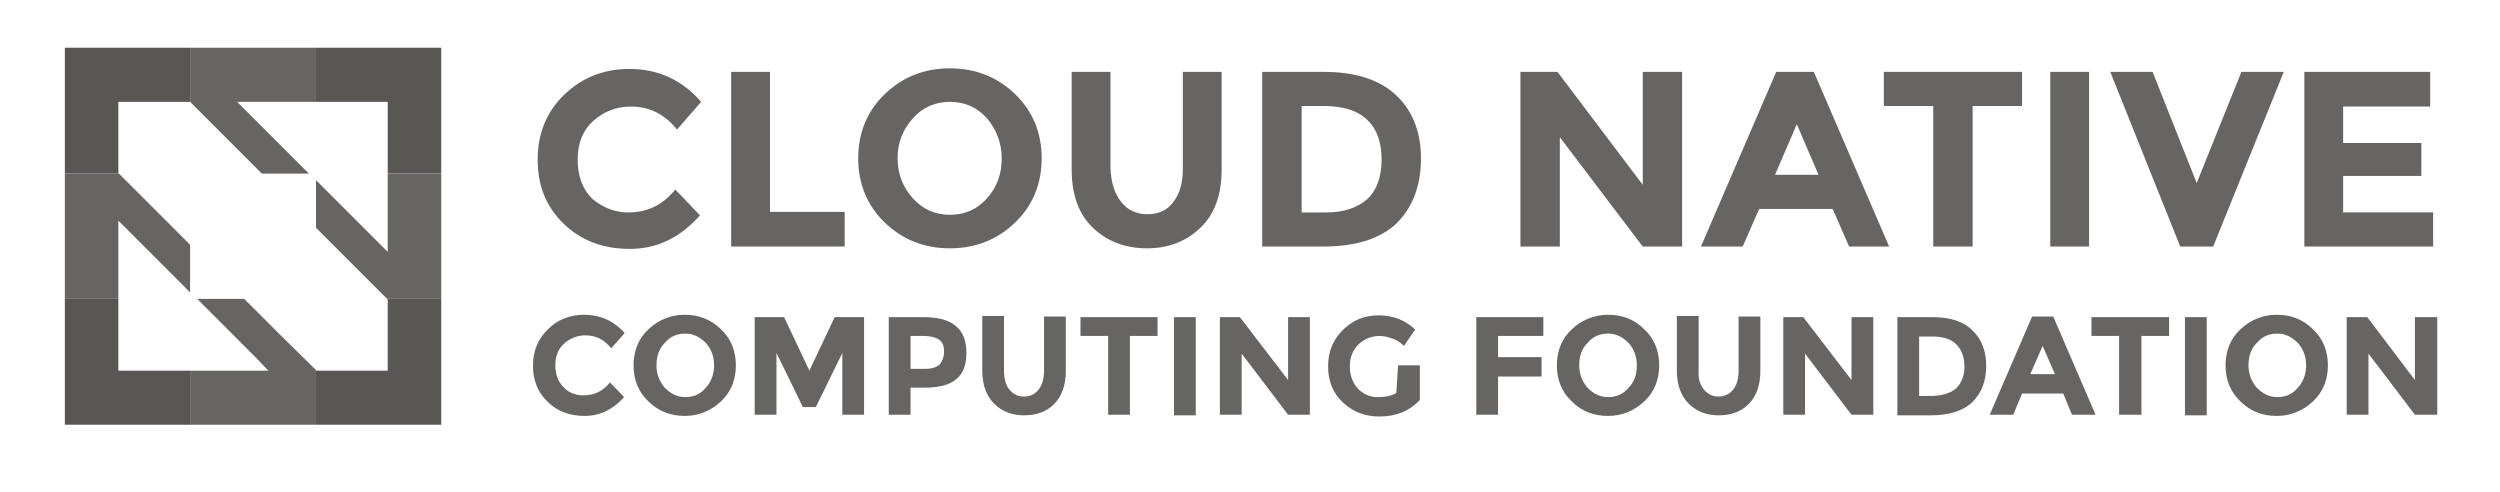
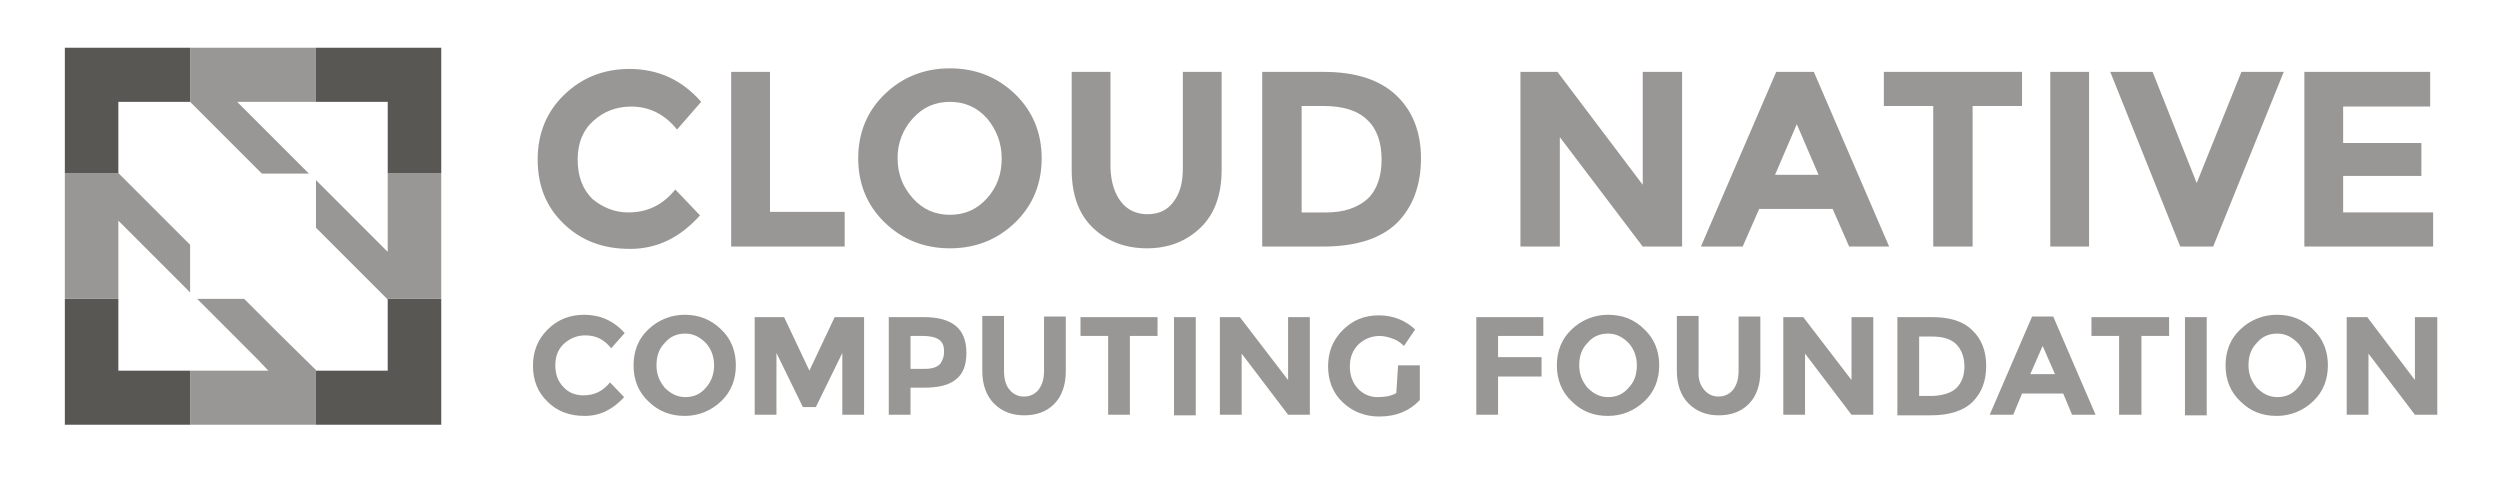
<svg xmlns="http://www.w3.org/2000/svg" width="122" height="24" fill="none">
-   <path d="M30.658 10.367c.947 0 1.693-.373 2.296-1.12l1.206 1.263c-.976 1.091-2.096 1.636-3.416 1.636-1.32 0-2.382-.402-3.243-1.234-.86-.832-1.263-1.865-1.263-3.128 0-1.263.43-2.325 1.292-3.157.86-.832 1.923-1.263 3.186-1.263 1.406 0 2.582.545 3.5 1.607l-1.176 1.35c-.602-.747-1.349-1.12-2.238-1.12-.718 0-1.32.23-1.837.689-.517.459-.775 1.09-.775 1.894 0 .804.23 1.435.717 1.923.488.402 1.062.66 1.751.66Zm5.023 1.664V3.508h1.894v6.83h3.645v1.694h-5.54Zm13.862-1.176c-.861.832-1.923 1.263-3.186 1.263s-2.325-.43-3.186-1.263c-.86-.832-1.291-1.894-1.291-3.128 0-1.235.43-2.296 1.291-3.129.861-.832 1.923-1.263 3.186-1.263s2.325.431 3.186 1.263c.86.833 1.291 1.894 1.291 3.129 0 1.234-.43 2.296-1.291 3.128Zm-.66-3.128c0-.747-.259-1.407-.718-1.952-.488-.545-1.09-.804-1.808-.804s-1.32.259-1.808.804a2.807 2.807 0 0 0-.746 1.952c0 .774.258 1.406.746 1.951.488.545 1.09.804 1.808.804.717 0 1.32-.259 1.808-.804s.718-1.177.718-1.951Zm5.826 2.123c.315.402.746.603 1.291.603.545 0 .976-.2 1.263-.603.316-.402.459-.947.459-1.607V3.508h1.894v4.764c0 1.234-.344 2.181-1.033 2.841-.689.66-1.55 1.005-2.612 1.005-1.061 0-1.951-.345-2.64-1.005-.689-.66-1.033-1.607-1.033-2.841V3.508h1.894v4.706c.029.69.2 1.234.517 1.636ZM68.11 4.627c.804.746 1.234 1.78 1.234 3.1s-.401 2.382-1.176 3.156c-.804.775-2.01 1.149-3.616 1.149h-2.956V3.508h3.013c1.521 0 2.698.373 3.501 1.119Zm-1.377 5.08c.459-.43.689-1.09.689-1.923 0-.832-.23-1.492-.69-1.923-.458-.46-1.176-.689-2.152-.689H63.52v5.195h1.206c.86 0 1.52-.23 2.009-.66Zm13.431-6.2h1.923v8.524h-1.923L76.12 6.693v5.338h-1.923V3.508h1.808l4.161 5.51v-5.51Zm10.074 8.524-.804-1.836h-3.587l-.804 1.836h-2.037l3.673-8.523h1.837l3.674 8.523h-1.952Zm-2.554-5.97-1.062 2.47h2.123l-1.061-2.47Zm8.58-.889v6.86h-1.922v-6.86h-2.41V3.508h6.744v1.664h-2.411Zm3.789-1.664h1.894v8.523h-1.894V3.508Zm7.146 5.424 2.182-5.424h2.066l-3.444 8.523h-1.607l-3.415-8.523h2.066l2.152 5.424Zm11.394-5.424V5.2h-4.247v1.78h3.817v1.607h-3.817v1.779h4.391v1.664h-6.285V3.508h6.141ZM28.477 19.293c.517 0 .947-.201 1.291-.632l.69.718c-.546.602-1.177.918-1.924.918-.746 0-1.348-.23-1.808-.689-.488-.459-.717-1.062-.717-1.75 0-.718.23-1.292.717-1.78.488-.488 1.09-.717 1.78-.717.775 0 1.435.287 1.98.89l-.66.745c-.345-.43-.746-.63-1.263-.63-.402 0-.746.143-1.033.4-.287.26-.43.604-.43 1.063 0 .459.143.803.401 1.062.258.287.603.402.976.402Zm6.716.287c-.488.459-1.09.717-1.78.717-.688 0-1.291-.23-1.78-.718-.487-.459-.716-1.061-.716-1.75 0-.689.229-1.292.717-1.75a2.543 2.543 0 0 1 1.78-.718c.688 0 1.29.23 1.779.717.488.46.717 1.062.717 1.75 0 .69-.23 1.292-.717 1.752Zm-.345-1.751c0-.43-.143-.804-.401-1.09-.288-.288-.603-.46-1.005-.46-.402 0-.746.143-1.005.46-.286.286-.401.66-.401 1.09 0 .43.143.775.401 1.09.288.287.603.46 1.005.46.402 0 .746-.144 1.005-.46.258-.287.401-.66.401-1.09Zm6.257-.603-1.292 2.64h-.631l-1.291-2.64v3.014h-1.062v-4.764h1.435l1.234 2.611 1.234-2.611h1.435v4.764h-1.062v-3.014Zm5.539-1.32c.344.287.517.717.517 1.32 0 .603-.173 1.033-.517 1.292-.344.287-.861.401-1.579.401h-.631v1.32h-1.062v-4.764h1.693c.718 0 1.235.144 1.579.43Zm-.775 1.865a.974.974 0 0 0 .2-.631c0-.287-.085-.46-.257-.574-.173-.115-.43-.172-.775-.172h-.603V18h.718c.344 0 .573-.086.717-.23Zm3.387 1.235a.87.87 0 0 0 .717.344.87.87 0 0 0 .718-.345c.172-.23.258-.516.258-.918v-2.64h1.062v2.669c0 .689-.201 1.234-.574 1.607-.373.373-.861.545-1.464.545s-1.09-.2-1.464-.574c-.373-.373-.574-.918-.574-1.607v-2.669h1.062v2.698c0 .373.086.689.259.89Zm5.883-2.612v3.846h-1.062v-3.846h-1.349v-.918h3.76v.918h-1.349Zm2.152-.918h1.062v4.792h-1.062v-4.793Zm5.568 0h1.062v4.764H62.86l-2.267-2.985v2.985H59.53v-4.764h.976l2.353 3.07v-3.07Zm5.367 2.353h1.062v1.693c-.488.517-1.12.804-1.98.804-.689 0-1.292-.23-1.78-.69-.488-.458-.717-1.061-.717-1.75 0-.717.23-1.291.717-1.78.488-.487 1.062-.717 1.751-.717.689 0 1.292.23 1.78.69l-.546.803c-.2-.201-.402-.316-.603-.373a1.856 1.856 0 0 0-.573-.115c-.402 0-.747.143-1.034.402-.287.287-.43.631-.43 1.09 0 .46.143.804.402 1.09.258.26.574.403.947.403s.689-.058.918-.201l.086-1.35Zm7.089-2.354v.919h-2.21v1.033h2.124v.947h-2.124v1.866h-1.062v-4.764h3.272Zm4.936 4.104c-.488.46-1.09.718-1.779.718-.718 0-1.291-.23-1.78-.718-.487-.459-.717-1.061-.717-1.75 0-.689.23-1.292.718-1.75a2.543 2.543 0 0 1 1.779-.718c.718 0 1.291.23 1.78.717.487.46.717 1.062.717 1.75 0 .69-.23 1.292-.718 1.752Zm-.373-1.75c0-.43-.143-.804-.401-1.09-.288-.288-.603-.46-1.005-.46-.402 0-.746.143-1.004.46-.288.286-.402.66-.402 1.09 0 .43.143.775.401 1.09.287.287.603.46 1.005.46.402 0 .746-.144 1.005-.46.286-.287.401-.66.401-1.09Zm3.272 1.177a.87.87 0 0 0 .718.344.87.87 0 0 0 .717-.345c.172-.23.258-.516.258-.918v-2.64h1.062v2.669c0 .689-.2 1.234-.574 1.607-.373.373-.86.545-1.463.545-.603 0-1.091-.2-1.464-.574-.373-.373-.574-.918-.574-1.607v-2.669h1.062v2.698c-.029.373.086.689.258.89Zm7.204-3.53h1.062v4.764h-1.062l-2.268-2.985v2.985h-1.061v-4.764H88l2.354 3.07v-3.07Zm5.883.63c.46.431.689 1.005.689 1.752 0 .746-.23 1.32-.66 1.75-.43.43-1.12.66-2.038.66h-1.636v-4.793h1.694c.86 0 1.52.201 1.951.632Zm-.775 2.842c.259-.258.402-.603.402-1.062 0-.459-.143-.832-.402-1.09-.258-.259-.66-.373-1.205-.373h-.603v2.898h.689c.488-.029.861-.143 1.12-.373Zm5.654 1.292-.43-1.034h-2.01l-.43 1.034h-1.148l2.067-4.793h1.033l2.066 4.793h-1.148Zm-1.435-3.358-.603 1.377h1.206l-.603-1.377Zm4.822-.488v3.846h-1.091v-3.846h-1.349v-.918h3.789v.918h-1.349Zm2.123-.918h1.062v4.792h-1.062v-4.793Zm6.257 4.103a2.544 2.544 0 0 1-1.779.718c-.718 0-1.292-.23-1.78-.718-.488-.459-.717-1.061-.717-1.75 0-.689.229-1.292.717-1.75a2.545 2.545 0 0 1 1.78-.718c.717 0 1.291.23 1.779.717.488.46.718 1.062.718 1.75 0 .69-.23 1.292-.718 1.752Zm-.344-1.75c0-.43-.144-.804-.402-1.09-.287-.288-.603-.46-1.005-.46-.401 0-.746.143-1.004.46-.287.286-.402.66-.402 1.09 0 .43.144.775.402 1.09.287.287.603.46 1.004.46.402 0 .747-.144 1.005-.46.258-.287.402-.66.402-1.09Zm5.309-2.354h1.091v4.765h-1.091l-2.267-2.985v2.985h-1.062v-4.764h1.004l2.325 3.07v-3.07Z" fill="#666564" />
+   <path d="M30.658 10.367c.947 0 1.693-.373 2.296-1.12l1.206 1.263c-.976 1.091-2.096 1.636-3.416 1.636-1.32 0-2.382-.402-3.243-1.234-.86-.832-1.263-1.865-1.263-3.128 0-1.263.43-2.325 1.292-3.157.86-.832 1.923-1.263 3.186-1.263 1.406 0 2.582.545 3.5 1.607l-1.176 1.35c-.602-.747-1.349-1.12-2.238-1.12-.718 0-1.32.23-1.837.689-.517.459-.775 1.09-.775 1.894 0 .804.23 1.435.717 1.923.488.402 1.062.66 1.751.66Zm5.023 1.664V3.508h1.894v6.83h3.645v1.694h-5.54Zm13.862-1.176c-.861.832-1.923 1.263-3.186 1.263s-2.325-.43-3.186-1.263c-.86-.832-1.291-1.894-1.291-3.128 0-1.235.43-2.296 1.291-3.129.861-.832 1.923-1.263 3.186-1.263s2.325.431 3.186 1.263c.86.833 1.291 1.894 1.291 3.129 0 1.234-.43 2.296-1.291 3.128Zm-.66-3.128c0-.747-.259-1.407-.718-1.952-.488-.545-1.09-.804-1.808-.804s-1.32.259-1.808.804a2.807 2.807 0 0 0-.746 1.952c0 .774.258 1.406.746 1.951.488.545 1.09.804 1.808.804.717 0 1.32-.259 1.808-.804s.718-1.177.718-1.951Zm5.826 2.123c.315.402.746.603 1.291.603.545 0 .976-.2 1.263-.603.316-.402.459-.947.459-1.607V3.508h1.894v4.764c0 1.234-.344 2.181-1.033 2.841-.689.66-1.55 1.005-2.612 1.005-1.061 0-1.951-.345-2.64-1.005-.689-.66-1.033-1.607-1.033-2.841V3.508h1.894v4.706c.029.69.2 1.234.517 1.636ZM68.11 4.627c.804.746 1.234 1.78 1.234 3.1s-.401 2.382-1.176 3.156c-.804.775-2.01 1.149-3.616 1.149h-2.956V3.508h3.013c1.521 0 2.698.373 3.501 1.119Zm-1.377 5.08c.459-.43.689-1.09.689-1.923 0-.832-.23-1.492-.69-1.923-.458-.46-1.176-.689-2.152-.689H63.52v5.195h1.206c.86 0 1.52-.23 2.009-.66Zm13.431-6.2h1.923v8.524h-1.923L76.12 6.693v5.338h-1.923V3.508h1.808l4.161 5.51v-5.51Zm10.074 8.524-.804-1.836h-3.587l-.804 1.836h-2.037l3.673-8.523h1.837l3.674 8.523h-1.952Zm-2.554-5.97-1.062 2.47h2.123l-1.061-2.47Zm8.58-.889v6.86h-1.922v-6.86h-2.41V3.508h6.744v1.664h-2.411Zm3.789-1.664h1.894v8.523h-1.894V3.508Zm7.146 5.424 2.182-5.424h2.066l-3.444 8.523h-1.607l-3.415-8.523h2.066l2.152 5.424Zm11.394-5.424V5.2h-4.247v1.78h3.817v1.607h-3.817v1.779h4.391v1.664h-6.285V3.508h6.141ZM28.477 19.293c.517 0 .947-.201 1.291-.632l.69.718c-.546.602-1.177.918-1.924.918-.746 0-1.348-.23-1.808-.689-.488-.459-.717-1.062-.717-1.75 0-.718.23-1.292.717-1.78.488-.488 1.09-.717 1.78-.717.775 0 1.435.287 1.98.89l-.66.745c-.345-.43-.746-.63-1.263-.63-.402 0-.746.143-1.033.4-.287.26-.43.604-.43 1.063 0 .459.143.803.401 1.062.258.287.603.402.976.402Zm6.716.287c-.488.459-1.09.717-1.78.717-.688 0-1.291-.23-1.78-.718-.487-.459-.716-1.061-.716-1.75 0-.689.229-1.292.717-1.75a2.543 2.543 0 0 1 1.78-.718c.688 0 1.29.23 1.779.717.488.46.717 1.062.717 1.75 0 .69-.23 1.292-.717 1.752Zm-.345-1.751c0-.43-.143-.804-.401-1.09-.288-.288-.603-.46-1.005-.46-.402 0-.746.143-1.005.46-.286.286-.401.66-.401 1.09 0 .43.143.775.401 1.09.288.287.603.46 1.005.46.402 0 .746-.144 1.005-.46.258-.287.401-.66.401-1.09Zm6.257-.603-1.292 2.64h-.631l-1.291-2.64v3.014h-1.062v-4.764h1.435l1.234 2.611 1.234-2.611h1.435v4.764h-1.062v-3.014Zm5.539-1.32c.344.287.517.717.517 1.32 0 .603-.173 1.033-.517 1.292-.344.287-.861.401-1.579.401h-.631v1.32h-1.062v-4.764h1.693c.718 0 1.235.144 1.579.43Zm-.775 1.865a.974.974 0 0 0 .2-.631c0-.287-.085-.46-.257-.574-.173-.115-.43-.172-.775-.172h-.603V18h.718c.344 0 .573-.086.717-.23Zm3.387 1.235a.87.87 0 0 0 .717.344.87.87 0 0 0 .718-.345c.172-.23.258-.516.258-.918v-2.64h1.062v2.669c0 .689-.201 1.234-.574 1.607-.373.373-.861.545-1.464.545s-1.09-.2-1.464-.574c-.373-.373-.574-.918-.574-1.607v-2.669h1.062v2.698c0 .373.086.689.259.89Zm5.883-2.612v3.846h-1.062v-3.846h-1.349v-.918h3.76v.918h-1.349Zm2.152-.918h1.062v4.792h-1.062v-4.793Zm5.568 0h1.062v4.764H62.86l-2.267-2.985v2.985H59.53v-4.764h.976l2.353 3.07v-3.07Zm5.367 2.353h1.062v1.693c-.488.517-1.12.804-1.98.804-.689 0-1.292-.23-1.78-.69-.488-.458-.717-1.061-.717-1.75 0-.717.23-1.291.717-1.78.488-.487 1.062-.717 1.751-.717.689 0 1.292.23 1.78.69l-.546.803c-.2-.201-.402-.316-.603-.373a1.856 1.856 0 0 0-.573-.115c-.402 0-.747.143-1.034.402-.287.287-.43.631-.43 1.09 0 .46.143.804.402 1.09.258.26.574.403.947.403s.689-.058.918-.201l.086-1.35Zm7.089-2.354v.919h-2.21v1.033h2.124v.947h-2.124v1.866h-1.062v-4.764h3.272Zm4.936 4.104c-.488.46-1.09.718-1.779.718-.718 0-1.291-.23-1.78-.718-.487-.459-.717-1.061-.717-1.75 0-.689.23-1.292.718-1.75a2.543 2.543 0 0 1 1.779-.718c.718 0 1.291.23 1.78.717.487.46.717 1.062.717 1.75 0 .69-.23 1.292-.718 1.752Zm-.373-1.75c0-.43-.143-.804-.401-1.09-.288-.288-.603-.46-1.005-.46-.402 0-.746.143-1.004.46-.288.286-.402.66-.402 1.09 0 .43.143.775.401 1.09.287.287.603.46 1.005.46.402 0 .746-.144 1.005-.46.286-.287.401-.66.401-1.09Zm3.272 1.177a.87.87 0 0 0 .718.344.87.87 0 0 0 .717-.345c.172-.23.258-.516.258-.918v-2.64h1.062v2.669c0 .689-.2 1.234-.574 1.607-.373.373-.86.545-1.463.545-.603 0-1.091-.2-1.464-.574-.373-.373-.574-.918-.574-1.607v-2.669h1.062v2.698c-.029.373.086.689.258.89Zm7.204-3.53h1.062v4.764h-1.062l-2.268-2.985v2.985h-1.061v-4.764H88l2.354 3.07v-3.07Zm5.883.63c.46.431.689 1.005.689 1.752 0 .746-.23 1.32-.66 1.75-.43.43-1.12.66-2.038.66h-1.636v-4.793h1.694c.86 0 1.52.201 1.951.632Zm-.775 2.842c.259-.258.402-.603.402-1.062 0-.459-.143-.832-.402-1.09-.258-.259-.66-.373-1.205-.373h-.603v2.898h.689c.488-.029.861-.143 1.12-.373Zm5.654 1.292-.43-1.034h-2.01l-.43 1.034h-1.148l2.067-4.793h1.033l2.066 4.793h-1.148Zm-1.435-3.358-.603 1.377h1.206l-.603-1.377Zm4.822-.488v3.846h-1.091v-3.846h-1.349v-.918h3.789v.918h-1.349Zm2.123-.918h1.062v4.792h-1.062v-4.793Zm6.257 4.103a2.544 2.544 0 0 1-1.779.718c-.718 0-1.292-.23-1.78-.718-.488-.459-.717-1.061-.717-1.75 0-.689.229-1.292.717-1.75a2.545 2.545 0 0 1 1.78-.718c.717 0 1.291.23 1.779.717.488.46.718 1.062.718 1.75 0 .69-.23 1.292-.718 1.752Zm-.344-1.75c0-.43-.144-.804-.402-1.09-.287-.288-.603-.46-1.005-.46-.401 0-.746.143-1.004.46-.287.286-.402.66-.402 1.09 0 .43.144.775.402 1.09.287.287.603.46 1.004.46.402 0 .747-.144 1.005-.46.258-.287.402-.66.402-1.09Zm5.309-2.354h1.091v4.765h-1.091l-2.267-2.985v2.985h-1.062v-4.764h1.004l2.325 3.07v-3.07Z" fill="#999795" />
  <path d="M5.776 14.586H3.164v6.142h6.113v-2.64H5.776v-3.502Zm13.144.029v3.472H15.42v-.029 2.67h6.113v-6.142h-2.64l.028.029ZM3.164 8.473h2.64l-.028-.029V4.971h3.501v-2.64H3.164v6.142ZM15.42 2.33v2.64h3.501v3.502h2.612V2.33h-6.113Z" fill="#12100C" fill-opacity=".7" />
-   <path d="M15.075 8.473 11.573 4.97h3.846v-2.64H9.277v2.64l3.502 3.502h2.296Zm-3.157 6.113H9.622l2.898 2.899.574.602H9.277v2.64h6.142v-2.669l-1.75-1.721-1.752-1.751Zm7.002-6.113v3.817l-.603-.603L15.42 8.79v2.324l1.722 1.722 1.75 1.75h2.64V8.474h-2.61Zm-9.643 3.472L5.804 8.473h-2.64v6.113h2.612v-3.817l3.501 3.501v-2.325Z" fill="#666564" />
+   <path d="M15.075 8.473 11.573 4.97h3.846v-2.64H9.277v2.64l3.502 3.502h2.296Zm-3.157 6.113H9.622l2.898 2.899.574.602H9.277v2.64h6.142v-2.669l-1.75-1.721-1.752-1.751Zm7.002-6.113v3.817l-.603-.603L15.42 8.79v2.324l1.722 1.722 1.75 1.75h2.64V8.474h-2.61Zm-9.643 3.472L5.804 8.473h-2.64v6.113h2.612v-3.817l3.501 3.501v-2.325Z" fill="#999795" />
</svg>
